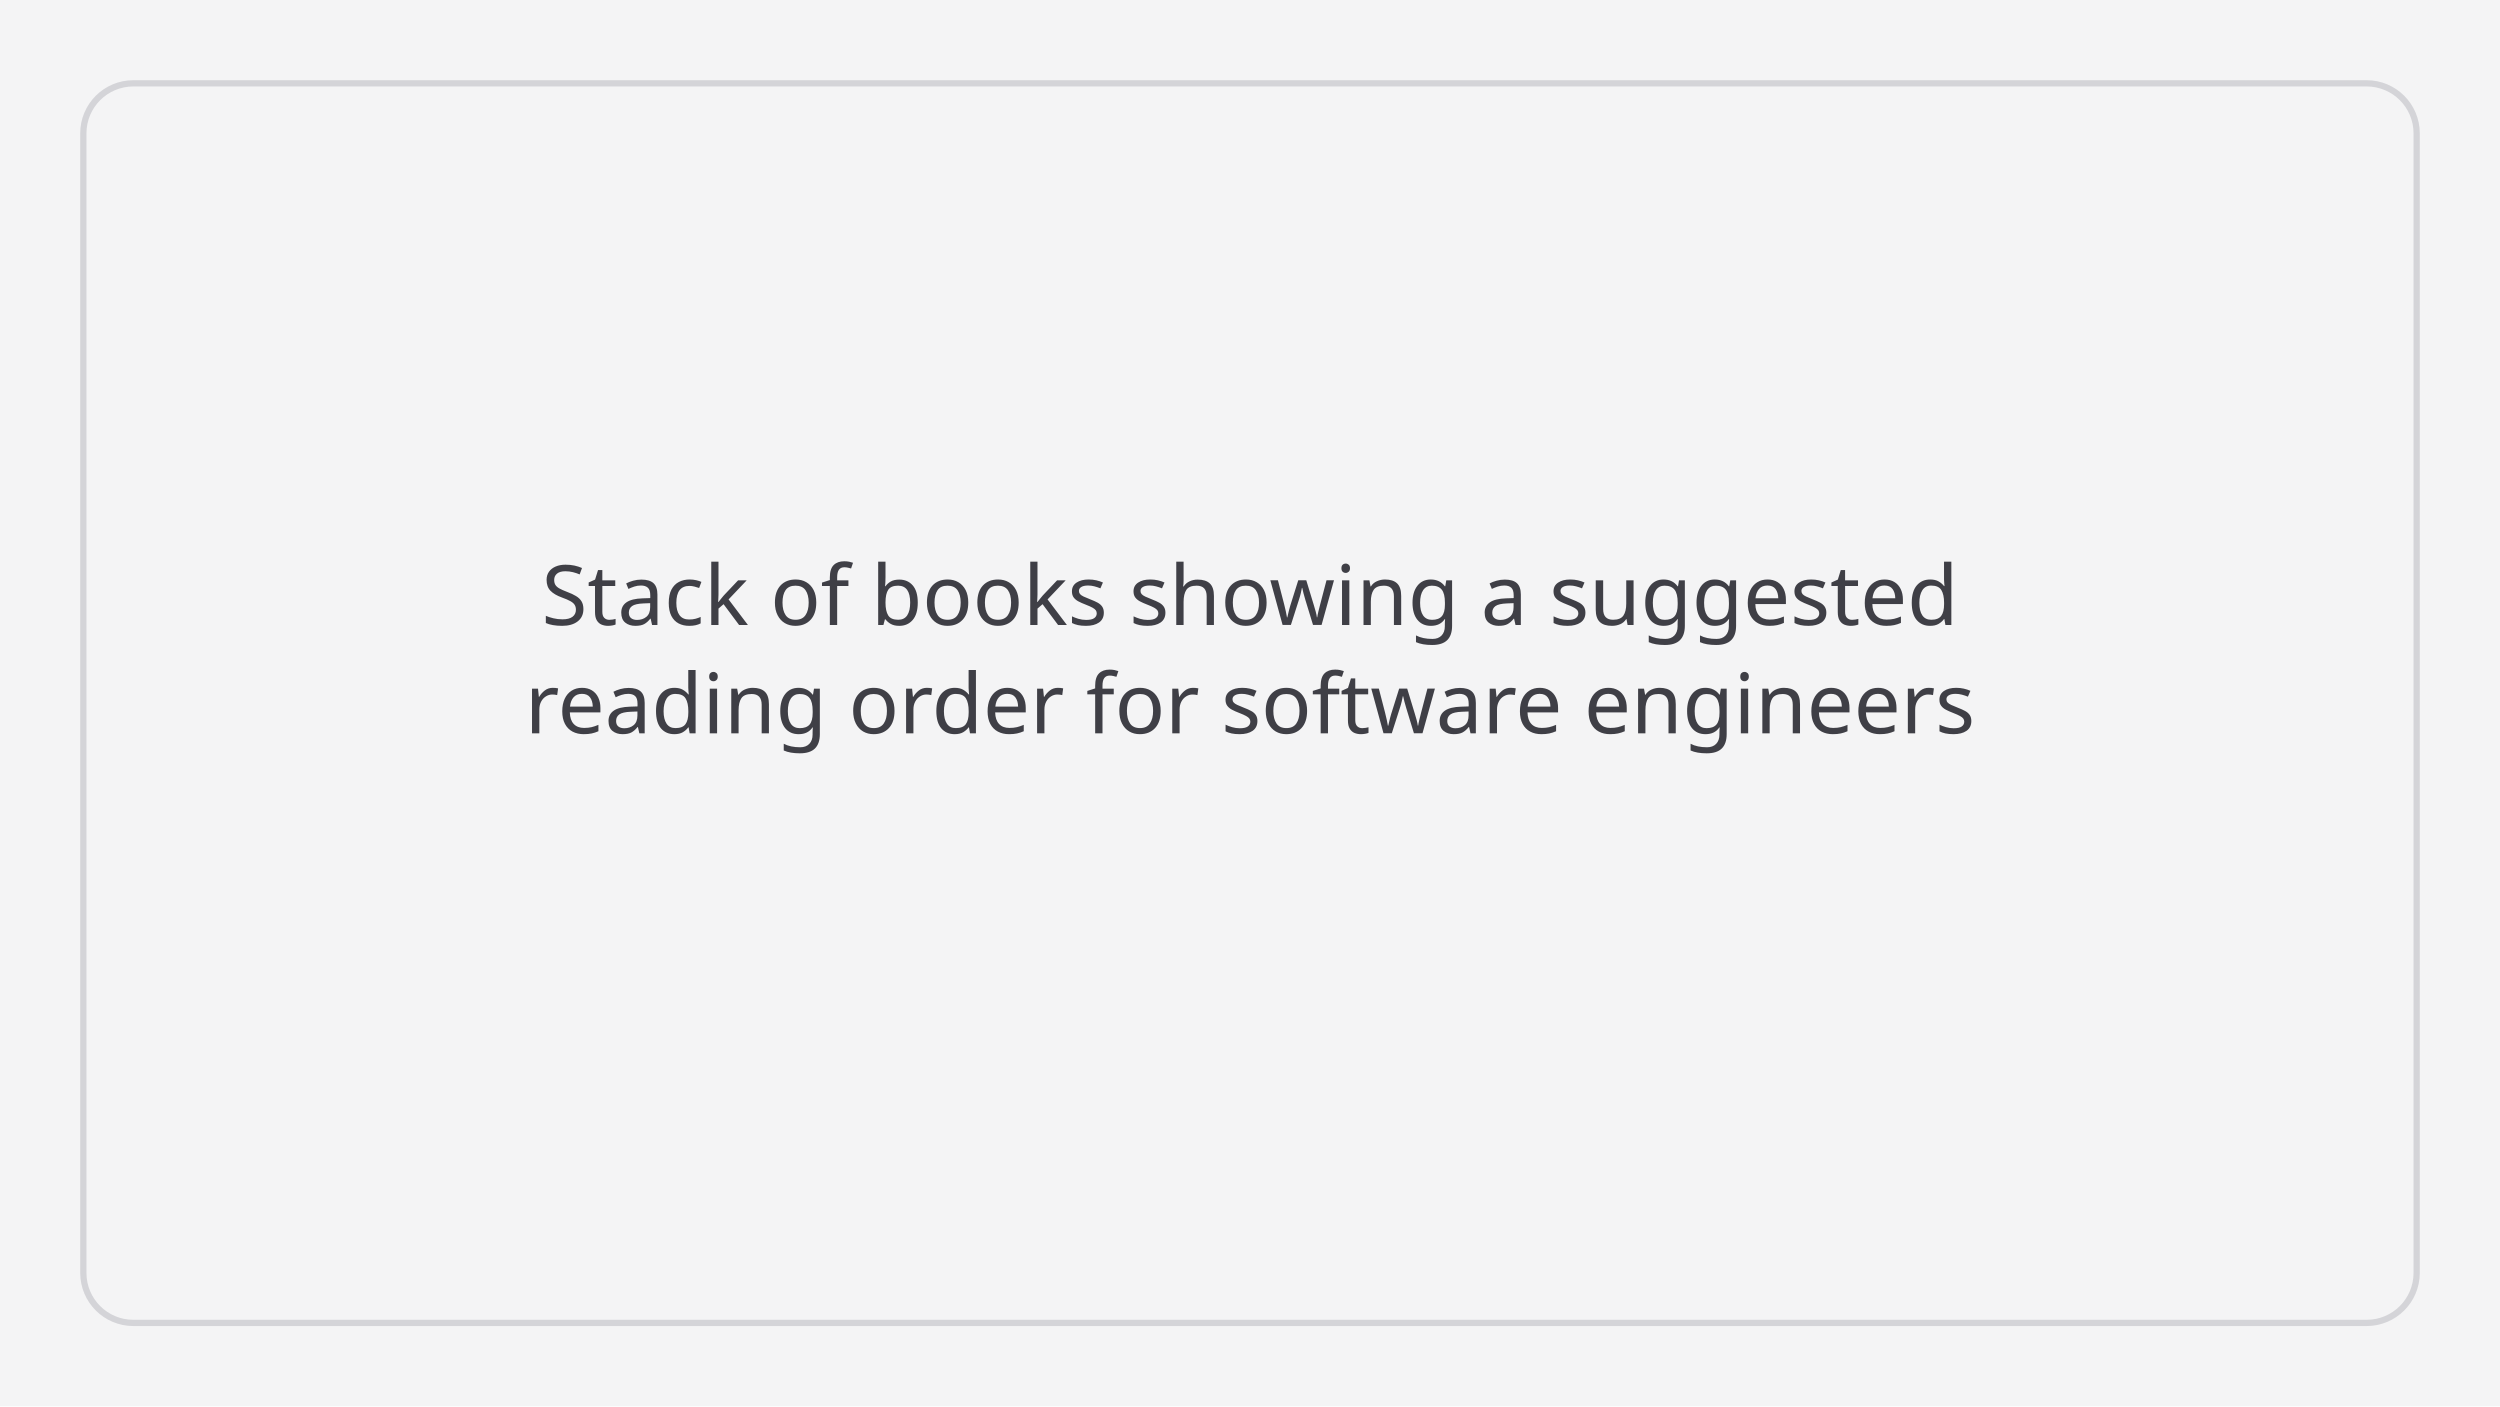
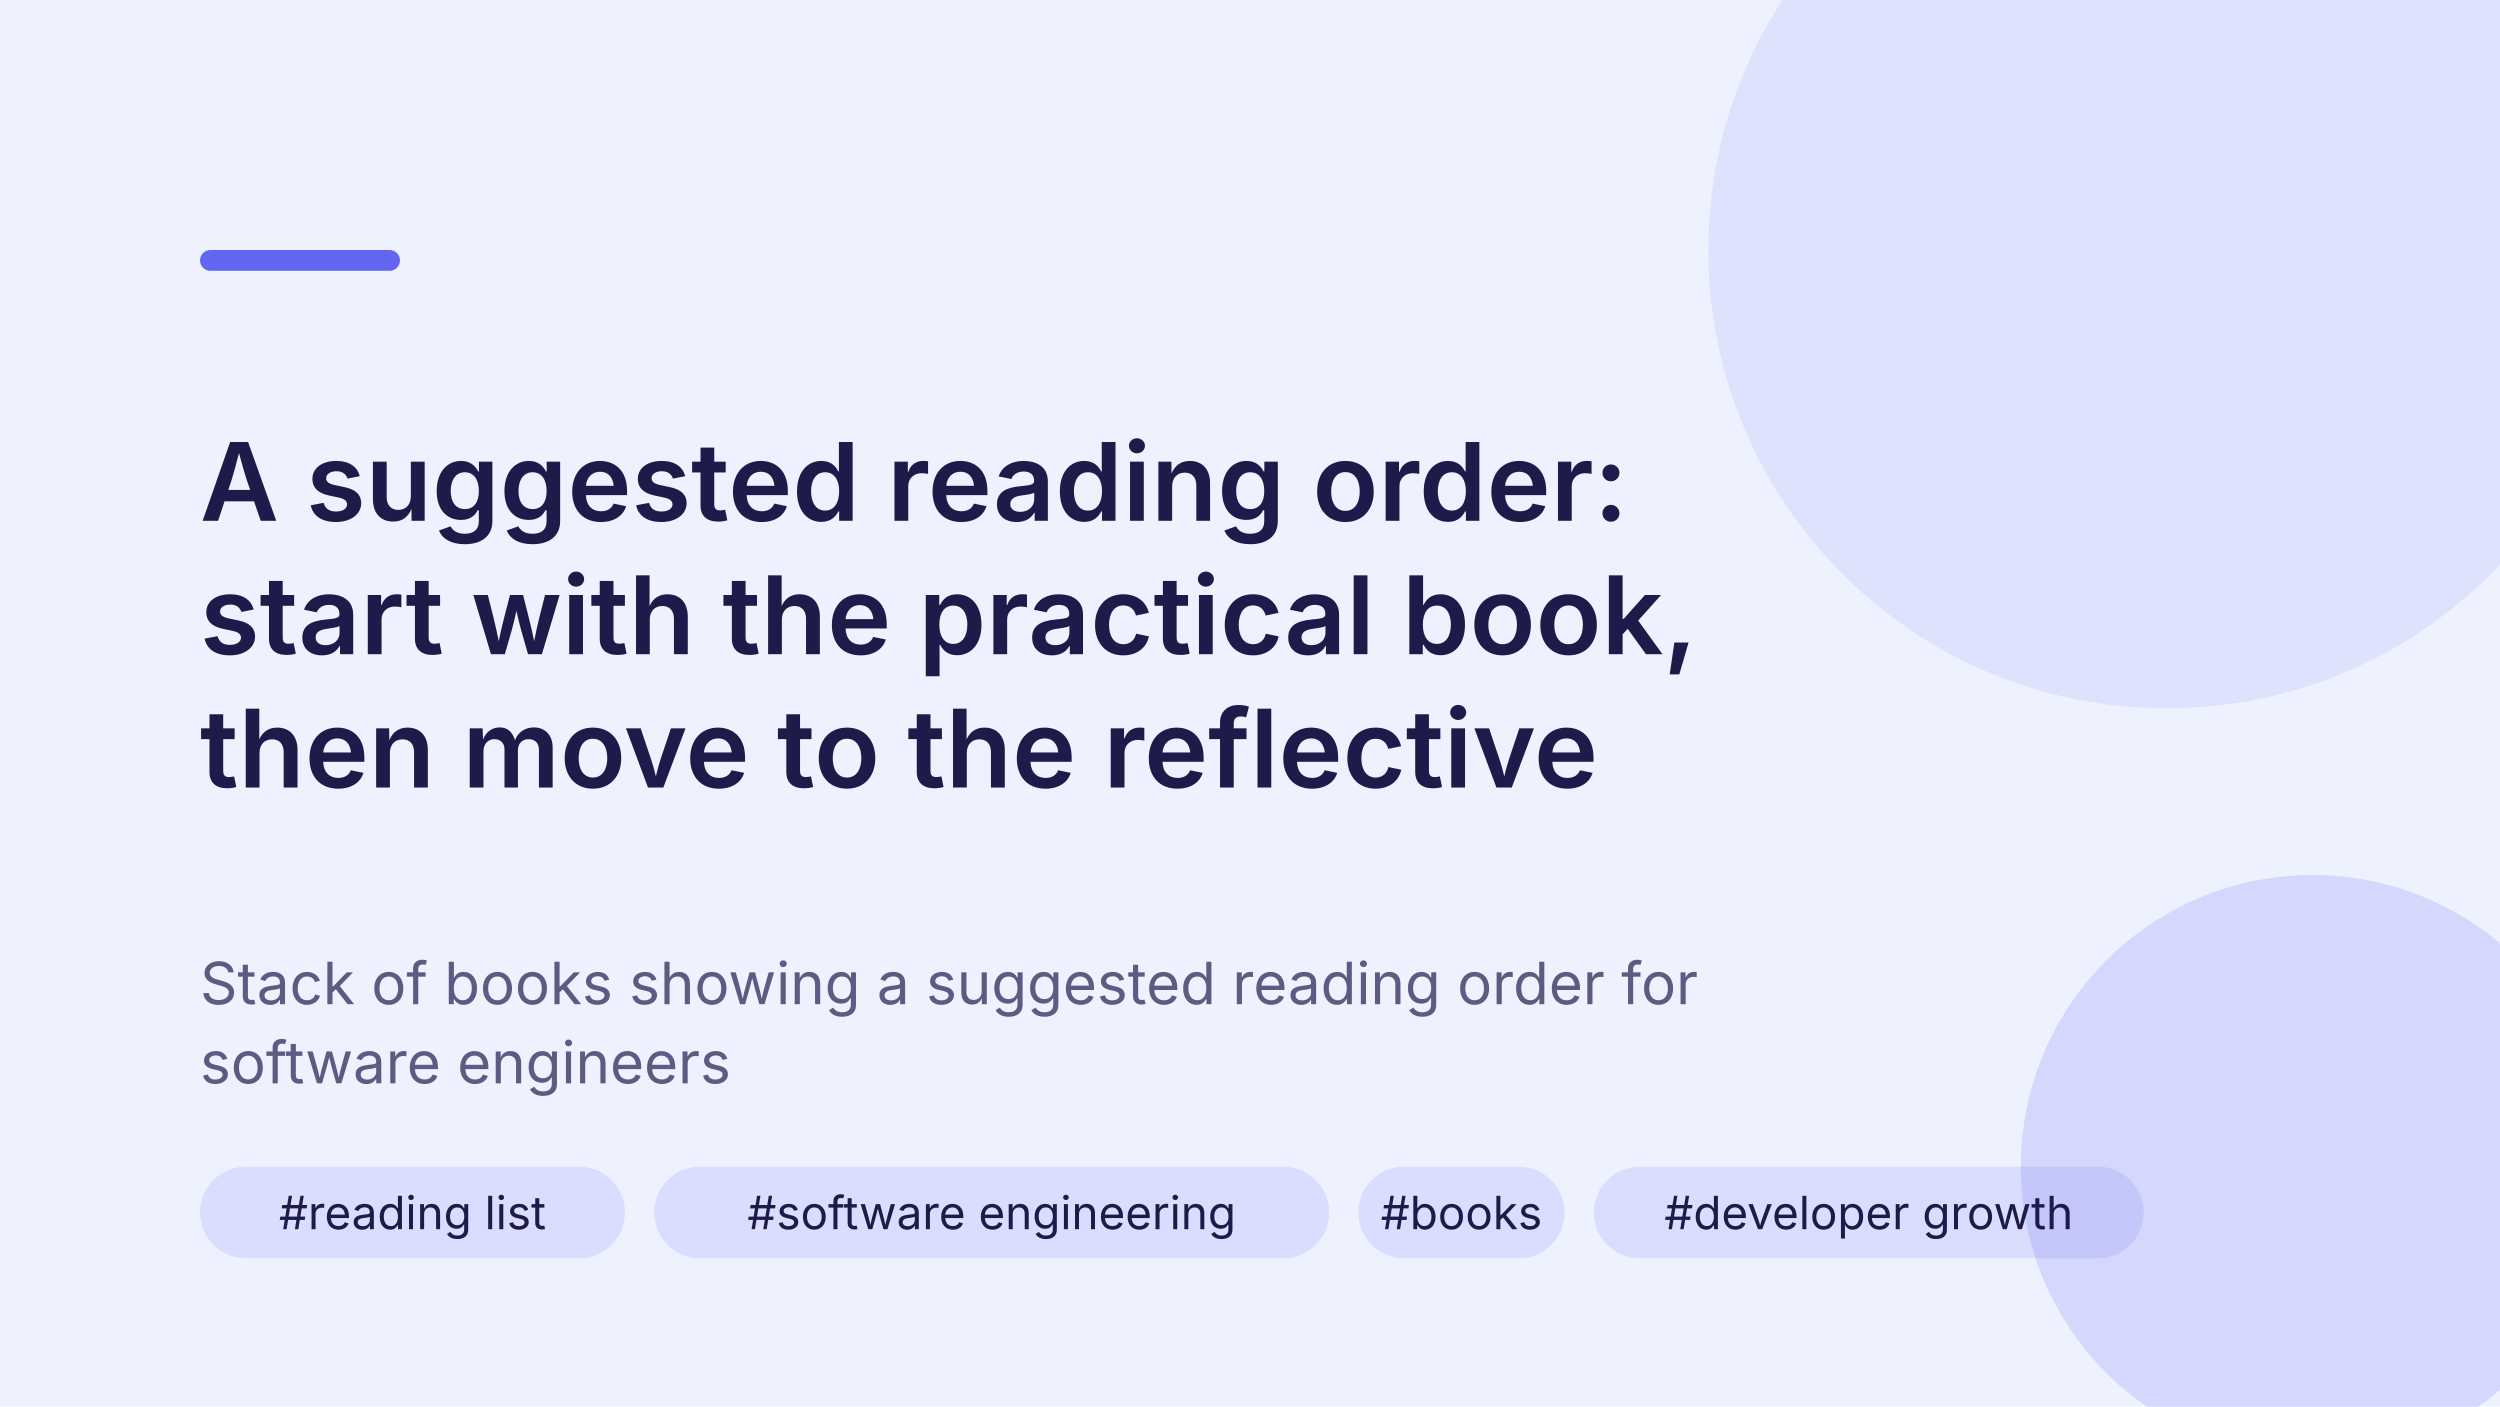
<svg xmlns="http://www.w3.org/2000/svg" viewBox="0 0 1200 675" role="img" aria-label="Stack of books showing a suggested reading order for software engineers">
-   <rect width="1200" height="675" fill="#f4f4f5" />
-   <rect x="40" y="40" width="1120" height="595" rx="24" fill="none" stroke="#d4d4d8" stroke-width="3" />
-   <g font-family="system-ui,sans-serif" font-size="40" fill="#3f3f46">
-     <text x="600" y="300" text-anchor="middle">Stack of books showing a suggested</text>
-     <text x="600" y="352" text-anchor="middle">reading order for software engineers</text>
+   <rect width="1200" height="675" fill="#eef2ff" />
+   <circle cx="1040" cy="120" r="220" fill="#6366f1" opacity=".12" />
+   <circle cx="1110" cy="560" r="140" fill="#6366f1" opacity=".18" />
+   <rect x="96" y="120" width="96" height="10" rx="5" fill="#6366f1" />
+   <g font-family="Inter,system-ui,-apple-system,sans-serif">
+     <text x="96" y="250" font-size="52" font-weight="600" fill="#1e1b4b">A suggested reading order:</text>
+     <text x="96" y="314" font-size="52" font-weight="600" fill="#1e1b4b">start with the practical book,</text>
+     <text x="96" y="378" font-size="52" font-weight="600" fill="#1e1b4b">then move to the reflective</text>
+     <text x="96" y="482" font-size="28" fill="#1e1b4b" opacity=".7">Stack of books showing a suggested reading order for</text>
+     <text x="96" y="520" font-size="28" fill="#1e1b4b" opacity=".7">software engineers</text>
+     <rect x="96" y="560" width="204" height="44" rx="22" fill="#6366f1" opacity=".15" />
+     <text x="198.0" y="590" font-size="22" text-anchor="middle" fill="#1e1b4b">#reading list</text>
+     <rect x="314" y="560" width="324" height="44" rx="22" fill="#6366f1" opacity=".15" />
+     <text x="476.0" y="590" font-size="22" text-anchor="middle" fill="#1e1b4b">#software engineering</text>
+     <rect x="652" y="560" width="99" height="44" rx="22" fill="#6366f1" opacity=".15" />
+     <text x="701.5" y="590" font-size="22" text-anchor="middle" fill="#1e1b4b">#books</text>
+     <rect x="765" y="560" width="264" height="44" rx="22" fill="#6366f1" opacity=".15" />
+     <text x="897.0" y="590" font-size="22" text-anchor="middle" fill="#1e1b4b">#developer growth</text>
  </g>
</svg>
